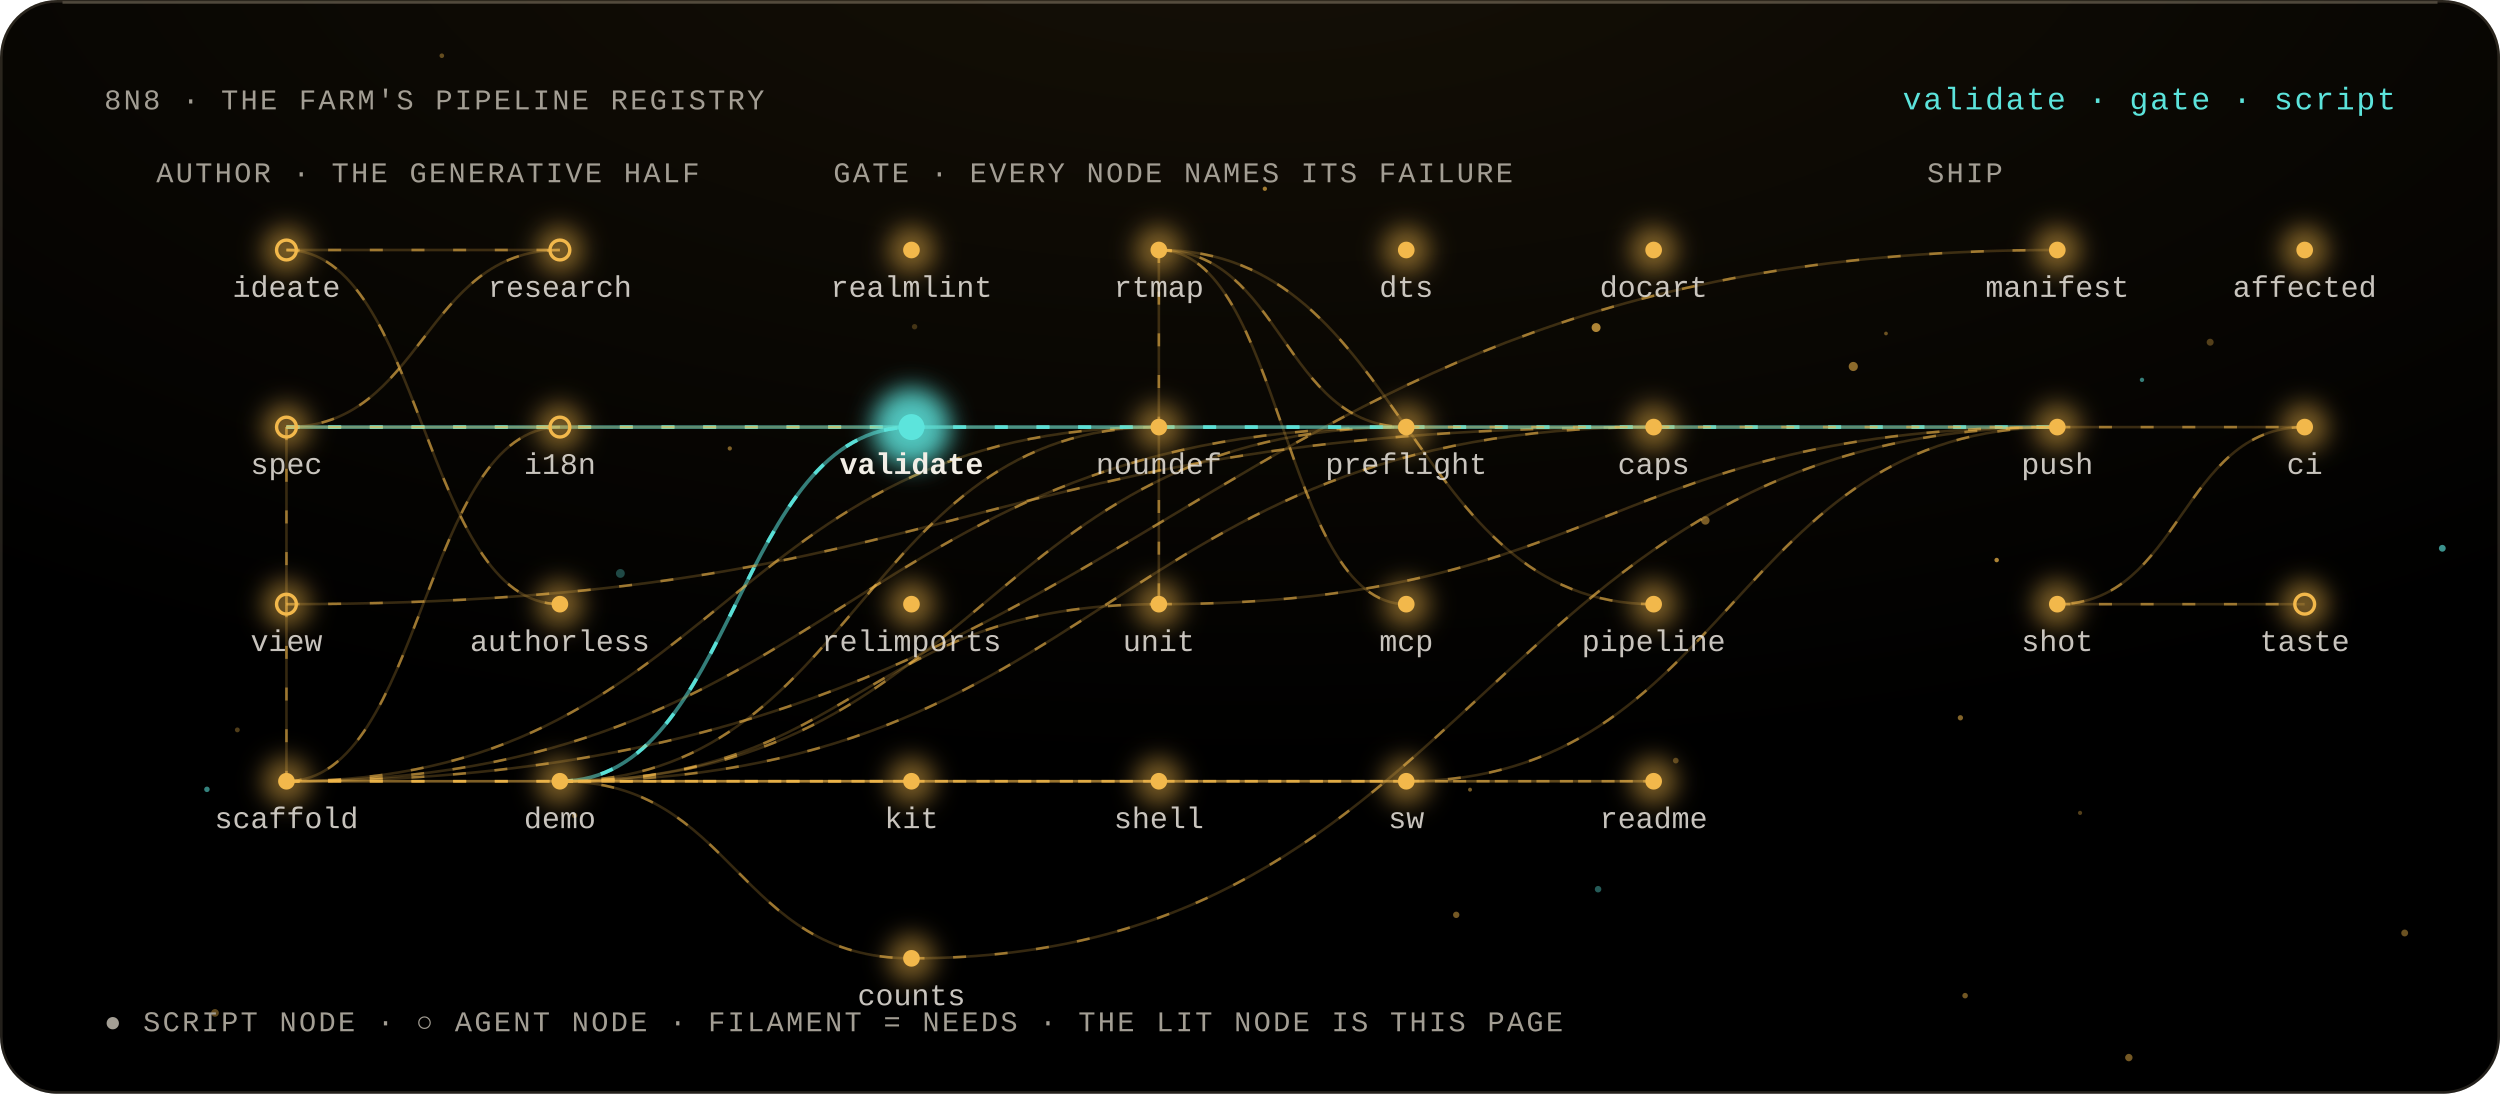
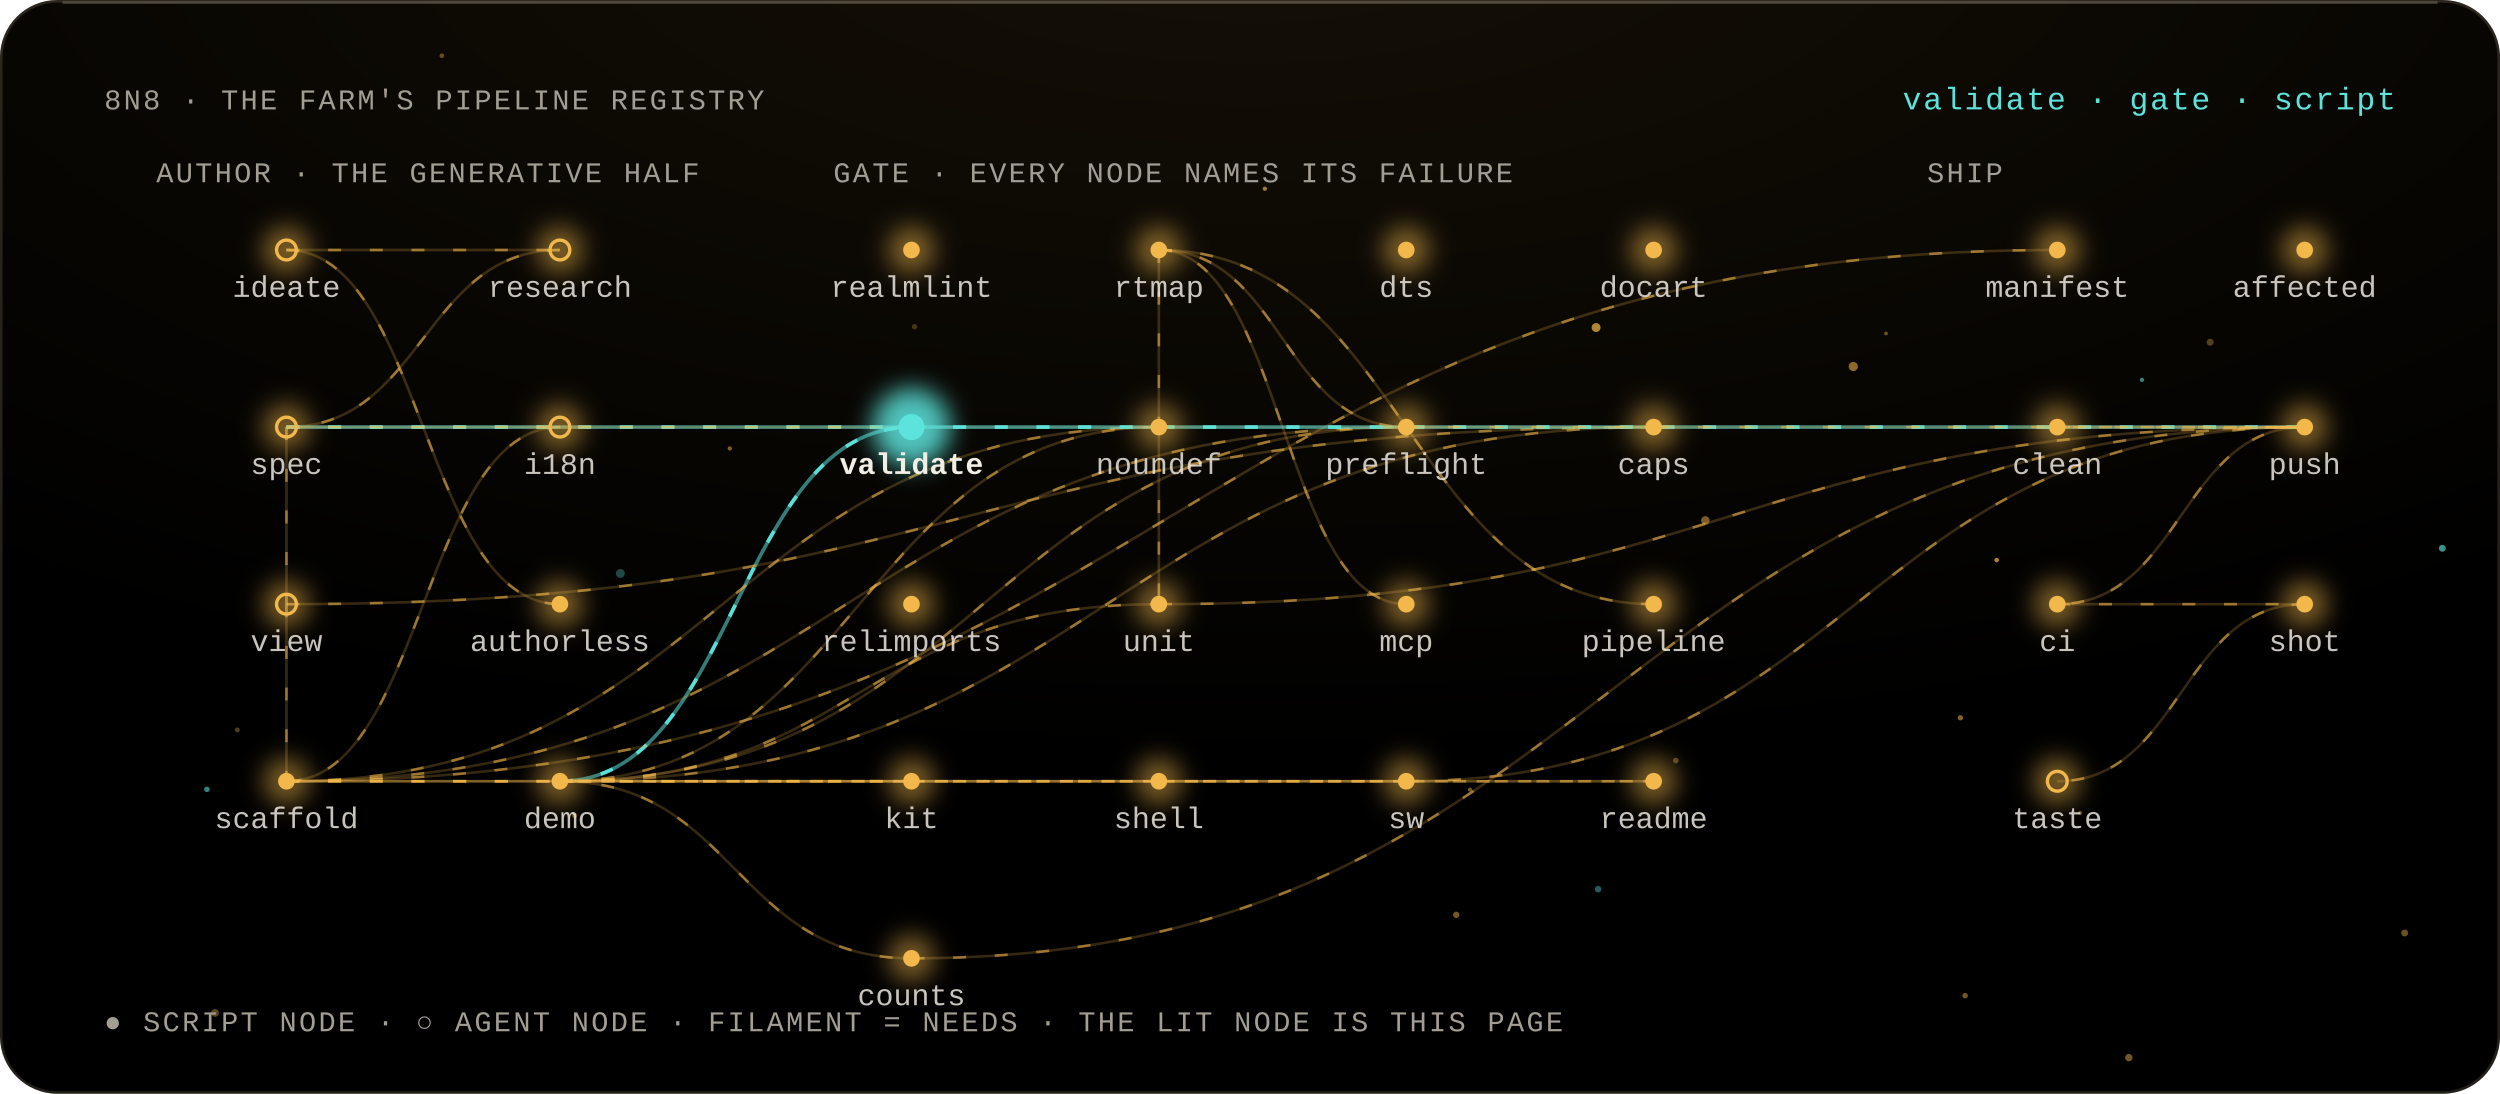
<svg xmlns="http://www.w3.org/2000/svg" viewBox="0 0 960 420" width="960" height="420" role="img" aria-labelledby="t">
  <style>
  text { font-family: 'Geist Mono', ui-monospace, 'Liberation Mono', Menlo, monospace; fill: #F2EEE6; }
  .m { fill: #A39E94; font-size: 11px; letter-spacing: .08em; }
  .l { font-size: 11.5px; }
  .h { font-size: 12px; fill: #5CE4DC; letter-spacing: .06em; }
  .flow { stroke-dasharray: 5 11; animation: flow 3s linear infinite; }
  @keyframes flow { to { stroke-dashoffset: -32; } }
  .breathe { animation: breathe 4.2s ease-in-out infinite; }
  @keyframes breathe { 50% { opacity: .38; } }
  .beat { animation: beat 2.6s ease-in-out infinite; transform-box: fill-box; transform-origin: center; }
  @keyframes beat { 50% { opacity: .55; transform: scale(1.35); } }
  .spin { transform-box: fill-box; transform-origin: center; animation: spin 48s linear infinite; }
  .spin-r { transform-box: fill-box; transform-origin: center; animation: spin 64s linear infinite reverse; }
  @keyframes spin { to { transform: rotate(360deg); } }
  @media (prefers-reduced-motion: reduce) { * { animation: none !important; } }
</style>
  <defs>
    <filter id="bloom" x="-80%" y="-80%" width="260%" height="260%">
      <feGaussianBlur stdDeviation="4.5" />
    </filter>
    <filter id="soft" x="-30%" y="-30%" width="160%" height="160%">
      <feGaussianBlur stdDeviation="1.4" />
    </filter>
    <radialGradient id="key" cx="50%" cy="-10%" r="80%">
      <stop offset="0" stop-color="#F2B84B" stop-opacity=".09" />
      <stop offset="1" stop-color="#F2B84B" stop-opacity="0" />
    </radialGradient>
    <linearGradient id="pair" x1="0" x2="1">
      <stop offset="0" stop-color="#F2B84B" />
      <stop offset="1" stop-color="#5CE4DC" />
    </linearGradient>
  </defs>
  <rect width="960" height="420" rx="22" fill="#000" />
  <rect width="960" height="420" rx="22" fill="url(#key)" />
  <rect x=".5" y=".5" width="959" height="419" rx="21.5" fill="none" stroke="rgba(255,232,196,.14)" />
  <path d="M 24 1 H 936" stroke="rgba(255,238,208,.22)" stroke-width="1" />
  <g>
    <circle cx="485.7" cy="72.48" r="0.83" fill="#F2B84B" opacity="0.65" class="breathe" style="animation-delay:-4.08s" />
    <circle cx="654.85" cy="199.85" r="1.63" fill="#F2B84B" opacity="0.49" class="breathe" style="animation-delay:-1.55s" />
    <circle cx="798.74" cy="312.15" r="0.81" fill="#F2B84B" opacity="0.34" class="breathe" style="animation-delay:-1.1s" />
    <circle cx="822.52" cy="145.87" r="0.84" fill="#5CE4DC" opacity="0.55" class="breathe" style="animation-delay:-1.54s" />
    <circle cx="351.2" cy="125.46" r="1.04" fill="#F2B84B" opacity="0.25" class="breathe" style="animation-delay:-3.85s" />
    <circle cx="754.6" cy="382.33" r="1.07" fill="#F2B84B" opacity="0.47" class="breathe" style="animation-delay:-0.04s" />
    <circle cx="752.79" cy="275.63" r="1.02" fill="#F2B84B" opacity="0.54" class="breathe" style="animation-delay:-1.91s" />
    <circle cx="711.66" cy="140.73" r="1.76" fill="#F2B84B" opacity="0.56" class="breathe" style="animation-delay:-0.87s" />
    <circle cx="937.85" cy="210.54" r="1.32" fill="#5CE4DC" opacity="0.64" class="breathe" style="animation-delay:-0.59s" />
    <circle cx="724.22" cy="128.06" r="0.72" fill="#F2B84B" opacity="0.43" class="breathe" style="animation-delay:-0.89s" />
    <circle cx="238.22" cy="220.2" r="1.7" fill="#5CE4DC" opacity="0.31" class="breathe" style="animation-delay:-1.87s" />
    <circle cx="564.49" cy="303.23" r="0.76" fill="#F2B84B" opacity="0.5" class="breathe" style="animation-delay:-1.21s" />
    <circle cx="848.7" cy="131.41" r="1.35" fill="#F2B84B" opacity="0.33" class="breathe" style="animation-delay:-3.18s" />
    <circle cx="817.47" cy="406.11" r="1.42" fill="#F2B84B" opacity="0.48" class="breathe" style="animation-delay:-2.28s" />
    <circle cx="280.24" cy="172.2" r="0.82" fill="#F2B84B" opacity="0.51" class="breathe" style="animation-delay:-2.04s" />
    <circle cx="169.66" cy="21.4" r="0.89" fill="#F2B84B" opacity="0.39" class="breathe" style="animation-delay:-0.73s" />
    <circle cx="612.9" cy="125.78" r="1.72" fill="#F2B84B" opacity="0.71" class="breathe" style="animation-delay:-2.23s" />
    <circle cx="613.66" cy="341.45" r="1.26" fill="#5CE4DC" opacity="0.4" class="breathe" style="animation-delay:-1.81s" />
    <circle cx="91.14" cy="280.28" r="0.94" fill="#F2B84B" opacity="0.33" class="breathe" style="animation-delay:-2.16s" />
    <circle cx="766.72" cy="215.06" r="0.87" fill="#F2B84B" opacity="0.71" class="breathe" style="animation-delay:-0.81s" />
    <circle cx="220.67" cy="313.13" r="1.01" fill="#F2B84B" opacity="0.39" class="breathe" style="animation-delay:-3.43s" />
    <circle cx="923.4" cy="358.27" r="1.33" fill="#F2B84B" opacity="0.44" class="breathe" style="animation-delay:-1.42s" />
    <circle cx="79.46" cy="303.11" r="1.06" fill="#5CE4DC" opacity="0.57" class="breathe" style="animation-delay:-0.93s" />
    <circle cx="643.5" cy="292.07" r="1.1" fill="#F2B84B" opacity="0.34" class="breathe" style="animation-delay:-0.04s" />
    <circle cx="559.19" cy="351.3" r="1.23" fill="#F2B84B" opacity="0.48" class="breathe" style="animation-delay:-1.8s" />
    <circle cx="82.56" cy="388.95" r="1.48" fill="#F2B84B" opacity="0.39" class="breathe" style="animation-delay:-3.04s" />
  </g>
  <text x="40" y="42" class="m" text-anchor="start">8N8 · THE FARM'S PIPELINE REGISTRY</text>
  <text x="920" y="42" class="h" text-anchor="end">validate · gate · script</text>
  <text x="60" y="70" class="m" text-anchor="start">AUTHOR · THE GENERATIVE HALF</text>
  <text x="320" y="70" class="m" text-anchor="start">GATE · EVERY NODE NAMES ITS FAILURE</text>
  <text x="740" y="70" class="m" text-anchor="start">SHIP</text>
  <path d="M 110 96 C 162.5 96, 162.5 96, 215 96" fill="none" stroke="#F2B84B" stroke-opacity="0.22" stroke-width="1" />
  <path d="M 110 96 C 162.5 96, 162.5 96, 215 96" fill="none" stroke="#F2B84B" stroke-opacity="0.55" stroke-width="1" class="flow" />
  <path d="M 215 96 C 162.5 96, 162.5 164, 110 164" fill="none" stroke="#F2B84B" stroke-opacity="0.22" stroke-width="1" />
  <path d="M 215 96 C 162.5 96, 162.5 164, 110 164" fill="none" stroke="#F2B84B" stroke-opacity="0.55" stroke-width="1" class="flow" />
  <path d="M 110 164 C 162.5 164, 162.5 164, 215 164" fill="none" stroke="#F2B84B" stroke-opacity="0.22" stroke-width="1" />
  <path d="M 110 164 C 162.5 164, 162.5 164, 215 164" fill="none" stroke="#F2B84B" stroke-opacity="0.55" stroke-width="1" class="flow" />
  <path d="M 110 164 C 110 164, 110 232, 110 232" fill="none" stroke="#F2B84B" stroke-opacity="0.22" stroke-width="1" />
  <path d="M 110 164 C 110 164, 110 232, 110 232" fill="none" stroke="#F2B84B" stroke-opacity="0.55" stroke-width="1" class="flow" />
  <path d="M 110 96 C 162.5 96, 162.5 232, 215 232" fill="none" stroke="#F2B84B" stroke-opacity="0.22" stroke-width="1" />
  <path d="M 110 96 C 162.5 96, 162.5 232, 215 232" fill="none" stroke="#F2B84B" stroke-opacity="0.55" stroke-width="1" class="flow" />
  <path d="M 110 232 C 110 232, 110 300, 110 300" fill="none" stroke="#F2B84B" stroke-opacity="0.22" stroke-width="1" />
  <path d="M 110 232 C 110 232, 110 300, 110 300" fill="none" stroke="#F2B84B" stroke-opacity="0.55" stroke-width="1" class="flow" />
  <path d="M 215 164 C 162.5 164, 162.5 300, 110 300" fill="none" stroke="#F2B84B" stroke-opacity="0.22" stroke-width="1" />
  <path d="M 215 164 C 162.5 164, 162.5 300, 110 300" fill="none" stroke="#F2B84B" stroke-opacity="0.55" stroke-width="1" class="flow" />
  <path d="M 110 164 C 230 164, 230 164, 350 164" fill="none" stroke="#5CE4DC" stroke-opacity="0.55" stroke-width="1.4" />
  <path d="M 110 164 C 230 164, 230 164, 350 164" fill="none" stroke="#5CE4DC" stroke-opacity="0.95" stroke-width="1.4" class="flow" />
  <path d="M 215 300 C 282.5 300, 282.5 164, 350 164" fill="none" stroke="#5CE4DC" stroke-opacity="0.55" stroke-width="1.4" />
  <path d="M 215 300 C 282.5 300, 282.5 164, 350 164" fill="none" stroke="#5CE4DC" stroke-opacity="0.95" stroke-width="1.4" class="flow" />
  <path d="M 110 300 C 277.5 300, 277.5 164, 445 164" fill="none" stroke="#F2B84B" stroke-opacity="0.22" stroke-width="1" />
  <path d="M 110 300 C 277.5 300, 277.5 164, 445 164" fill="none" stroke="#F2B84B" stroke-opacity="0.55" stroke-width="1" class="flow" />
  <path d="M 215 300 C 330 300, 330 164, 445 164" fill="none" stroke="#F2B84B" stroke-opacity="0.22" stroke-width="1" />
  <path d="M 215 300 C 330 300, 330 164, 445 164" fill="none" stroke="#F2B84B" stroke-opacity="0.55" stroke-width="1" class="flow" />
  <path d="M 110 300 C 325 300, 325 164, 540 164" fill="none" stroke="#F2B84B" stroke-opacity="0.22" stroke-width="1" />
  <path d="M 110 300 C 325 300, 325 164, 540 164" fill="none" stroke="#F2B84B" stroke-opacity="0.55" stroke-width="1" class="flow" />
  <path d="M 215 300 C 377.5 300, 377.5 164, 540 164" fill="none" stroke="#F2B84B" stroke-opacity="0.22" stroke-width="1" />
  <path d="M 215 300 C 377.5 300, 377.5 164, 540 164" fill="none" stroke="#F2B84B" stroke-opacity="0.55" stroke-width="1" class="flow" />
  <path d="M 445 96 C 492.5 96, 492.5 164, 540 164" fill="none" stroke="#F2B84B" stroke-opacity="0.22" stroke-width="1" />
  <path d="M 445 96 C 492.5 96, 492.5 164, 540 164" fill="none" stroke="#F2B84B" stroke-opacity="0.55" stroke-width="1" class="flow" />
  <path d="M 110 164 C 372.5 164, 372.5 164, 635 164" fill="none" stroke="#F2B84B" stroke-opacity="0.22" stroke-width="1" />
  <path d="M 110 164 C 372.5 164, 372.5 164, 635 164" fill="none" stroke="#F2B84B" stroke-opacity="0.55" stroke-width="1" class="flow" />
  <path d="M 110 232 C 372.5 232, 372.5 164, 635 164" fill="none" stroke="#F2B84B" stroke-opacity="0.22" stroke-width="1" />
  <path d="M 110 232 C 372.5 232, 372.5 164, 635 164" fill="none" stroke="#F2B84B" stroke-opacity="0.55" stroke-width="1" class="flow" />
  <path d="M 215 300 C 425 300, 425 164, 635 164" fill="none" stroke="#F2B84B" stroke-opacity="0.22" stroke-width="1" />
  <path d="M 215 300 C 425 300, 425 164, 635 164" fill="none" stroke="#F2B84B" stroke-opacity="0.55" stroke-width="1" class="flow" />
  <path d="M 215 300 C 330 300, 330 232, 445 232" fill="none" stroke="#F2B84B" stroke-opacity="0.22" stroke-width="1" />
  <path d="M 215 300 C 330 300, 330 232, 445 232" fill="none" stroke="#F2B84B" stroke-opacity="0.55" stroke-width="1" class="flow" />
  <path d="M 445 96 C 445 96, 445 232, 445 232" fill="none" stroke="#F2B84B" stroke-opacity="0.22" stroke-width="1" />
  <path d="M 445 96 C 445 96, 445 232, 445 232" fill="none" stroke="#F2B84B" stroke-opacity="0.55" stroke-width="1" class="flow" />
  <path d="M 445 96 C 492.5 96, 492.5 232, 540 232" fill="none" stroke="#F2B84B" stroke-opacity="0.22" stroke-width="1" />
  <path d="M 445 96 C 492.5 96, 492.5 232, 540 232" fill="none" stroke="#F2B84B" stroke-opacity="0.55" stroke-width="1" class="flow" />
  <path d="M 445 96 C 540 96, 540 232, 635 232" fill="none" stroke="#F2B84B" stroke-opacity="0.22" stroke-width="1" />
  <path d="M 445 96 C 540 96, 540 232, 635 232" fill="none" stroke="#F2B84B" stroke-opacity="0.55" stroke-width="1" class="flow" />
  <path d="M 110 300 C 230 300, 230 300, 350 300" fill="none" stroke="#F2B84B" stroke-opacity="0.22" stroke-width="1" />
  <path d="M 110 300 C 230 300, 230 300, 350 300" fill="none" stroke="#F2B84B" stroke-opacity="0.55" stroke-width="1" class="flow" />
  <path d="M 110 300 C 325 300, 325 300, 540 300" fill="none" stroke="#F2B84B" stroke-opacity="0.22" stroke-width="1" />
  <path d="M 110 300 C 325 300, 325 300, 540 300" fill="none" stroke="#F2B84B" stroke-opacity="0.55" stroke-width="1" class="flow" />
  <path d="M 215 300 C 377.5 300, 377.5 300, 540 300" fill="none" stroke="#F2B84B" stroke-opacity="0.22" stroke-width="1" />
  <path d="M 215 300 C 377.5 300, 377.5 300, 540 300" fill="none" stroke="#F2B84B" stroke-opacity="0.55" stroke-width="1" class="flow" />
  <path d="M 110 300 C 372.5 300, 372.5 300, 635 300" fill="none" stroke="#F2B84B" stroke-opacity="0.22" stroke-width="1" />
  <path d="M 110 300 C 372.5 300, 372.5 300, 635 300" fill="none" stroke="#F2B84B" stroke-opacity="0.55" stroke-width="1" class="flow" />
  <path d="M 215 300 C 425 300, 425 300, 635 300" fill="none" stroke="#F2B84B" stroke-opacity="0.22" stroke-width="1" />
  <path d="M 215 300 C 425 300, 425 300, 635 300" fill="none" stroke="#F2B84B" stroke-opacity="0.55" stroke-width="1" class="flow" />
  <path d="M 215 300 C 282.5 300, 282.5 368, 350 368" fill="none" stroke="#F2B84B" stroke-opacity="0.22" stroke-width="1" />
  <path d="M 215 300 C 282.5 300, 282.5 368, 350 368" fill="none" stroke="#F2B84B" stroke-opacity="0.55" stroke-width="1" class="flow" />
  <path d="M 110 300 C 450 300, 450 96, 790 96" fill="none" stroke="#F2B84B" stroke-opacity="0.22" stroke-width="1" />
  <path d="M 110 300 C 450 300, 450 96, 790 96" fill="none" stroke="#F2B84B" stroke-opacity="0.55" stroke-width="1" class="flow" />
-   <path d="M 350 164 C 570 164, 570 164, 790 164" fill="none" stroke="#5CE4DC" stroke-opacity="0.55" stroke-width="1.4" />
-   <path d="M 350 164 C 570 164, 570 164, 790 164" fill="none" stroke="#5CE4DC" stroke-opacity="0.95" stroke-width="1.4" class="flow" />
-   <path d="M 540 164 C 665 164, 665 164, 790 164" fill="none" stroke="#F2B84B" stroke-opacity="0.22" stroke-width="1" />
-   <path d="M 540 164 C 665 164, 665 164, 790 164" fill="none" stroke="#F2B84B" stroke-opacity="0.55" stroke-width="1" class="flow" />
-   <path d="M 445 232 C 617.5 232, 617.5 164, 790 164" fill="none" stroke="#F2B84B" stroke-opacity="0.22" stroke-width="1" />
-   <path d="M 445 232 C 617.5 232, 617.5 164, 790 164" fill="none" stroke="#F2B84B" stroke-opacity="0.55" stroke-width="1" class="flow" />
-   <path d="M 540 300 C 665 300, 665 164, 790 164" fill="none" stroke="#F2B84B" stroke-opacity="0.22" stroke-width="1" />
-   <path d="M 540 300 C 665 300, 665 164, 790 164" fill="none" stroke="#F2B84B" stroke-opacity="0.55" stroke-width="1" class="flow" />
-   <path d="M 350 368 C 570 368, 570 164, 790 164" fill="none" stroke="#F2B84B" stroke-opacity="0.22" stroke-width="1" />
-   <path d="M 350 368 C 570 368, 570 164, 790 164" fill="none" stroke="#F2B84B" stroke-opacity="0.55" stroke-width="1" class="flow" />
+   <path d="M 350 164 C 617.5 164, 617.5 164, 885 164" fill="none" stroke="#5CE4DC" stroke-opacity="0.55" stroke-width="1.4" />
+   <path d="M 350 164 C 617.5 164, 617.5 164, 885 164" fill="none" stroke="#5CE4DC" stroke-opacity="0.95" stroke-width="1.4" class="flow" />
+   <path d="M 540 164 C 712.5 164, 712.5 164, 885 164" fill="none" stroke="#F2B84B" stroke-opacity="0.22" stroke-width="1" />
+   <path d="M 540 164 C 712.5 164, 712.5 164, 885 164" fill="none" stroke="#F2B84B" stroke-opacity="0.55" stroke-width="1" class="flow" />
+   <path d="M 445 232 C 665 232, 665 164, 885 164" fill="none" stroke="#F2B84B" stroke-opacity="0.22" stroke-width="1" />
+   <path d="M 445 232 C 665 232, 665 164, 885 164" fill="none" stroke="#F2B84B" stroke-opacity="0.55" stroke-width="1" class="flow" />
+   <path d="M 540 300 C 712.5 300, 712.5 164, 885 164" fill="none" stroke="#F2B84B" stroke-opacity="0.22" stroke-width="1" />
+   <path d="M 540 300 C 712.5 300, 712.5 164, 885 164" fill="none" stroke="#F2B84B" stroke-opacity="0.55" stroke-width="1" class="flow" />
+   <path d="M 350 368 C 617.5 368, 617.5 164, 885 164" fill="none" stroke="#F2B84B" stroke-opacity="0.22" stroke-width="1" />
+   <path d="M 350 368 C 617.5 368, 617.5 164, 885 164" fill="none" stroke="#F2B84B" stroke-opacity="0.55" stroke-width="1" class="flow" />
  <path d="M 790 164 C 837.5 164, 837.5 164, 885 164" fill="none" stroke="#F2B84B" stroke-opacity="0.22" stroke-width="1" />
  <path d="M 790 164 C 837.5 164, 837.5 164, 885 164" fill="none" stroke="#F2B84B" stroke-opacity="0.55" stroke-width="1" class="flow" />
  <path d="M 885 164 C 837.5 164, 837.5 232, 790 232" fill="none" stroke="#F2B84B" stroke-opacity="0.22" stroke-width="1" />
  <path d="M 885 164 C 837.5 164, 837.5 232, 790 232" fill="none" stroke="#F2B84B" stroke-opacity="0.55" stroke-width="1" class="flow" />
  <path d="M 790 232 C 837.5 232, 837.5 232, 885 232" fill="none" stroke="#F2B84B" stroke-opacity="0.22" stroke-width="1" />
  <path d="M 790 232 C 837.5 232, 837.5 232, 885 232" fill="none" stroke="#F2B84B" stroke-opacity="0.55" stroke-width="1" class="flow" />
+   <path d="M 885 232 C 837.5 232, 837.5 300, 790 300" fill="none" stroke="#F2B84B" stroke-opacity="0.22" stroke-width="1" />
+   <path d="M 885 232 C 837.5 232, 837.5 300, 790 300" fill="none" stroke="#F2B84B" stroke-opacity="0.55" stroke-width="1" class="flow" />
  <g>
    <circle cx="110" cy="96" r="9" fill="#F2B84B" opacity="0.5" filter="url(#bloom)" class="breathe" style="animation-delay:-0.74s" />
    <circle cx="110" cy="96" r="3.8" fill="none" stroke="#F2B84B" stroke-width="1.3" />
  </g>
  <text x="110" y="114" class="l" text-anchor="middle" fill="#F2EEE6" fill-opacity=".82">ideate</text>
  <g>
    <circle cx="215" cy="96" r="9" fill="#F2B84B" opacity="0.5" filter="url(#bloom)" class="breathe" style="animation-delay:-0.48s" />
    <circle cx="215" cy="96" r="3.8" fill="none" stroke="#F2B84B" stroke-width="1.3" />
  </g>
  <text x="215" y="114" class="l" text-anchor="middle" fill="#F2EEE6" fill-opacity=".82">research</text>
  <g>
    <circle cx="110" cy="164" r="9" fill="#F2B84B" opacity="0.5" filter="url(#bloom)" class="breathe" style="animation-delay:-2.02s" />
    <circle cx="110" cy="164" r="3.8" fill="none" stroke="#F2B84B" stroke-width="1.3" />
  </g>
  <text x="110" y="182" class="l" text-anchor="middle" fill="#F2EEE6" fill-opacity=".82">spec</text>
  <g>
    <circle cx="215" cy="164" r="9" fill="#F2B84B" opacity="0.5" filter="url(#bloom)" class="breathe" style="animation-delay:-0.69s" />
    <circle cx="215" cy="164" r="3.8" fill="none" stroke="#F2B84B" stroke-width="1.3" />
  </g>
  <text x="215" y="182" class="l" text-anchor="middle" fill="#F2EEE6" fill-opacity=".82">i18n</text>
  <g>
    <circle cx="110" cy="232" r="9" fill="#F2B84B" opacity="0.5" filter="url(#bloom)" class="breathe" style="animation-delay:-3.17s" />
    <circle cx="110" cy="232" r="3.8" fill="none" stroke="#F2B84B" stroke-width="1.3" />
  </g>
  <text x="110" y="250" class="l" text-anchor="middle" fill="#F2EEE6" fill-opacity=".82">view</text>
  <g>
    <circle cx="215" cy="232" r="9" fill="#F2B84B" opacity="0.5" filter="url(#bloom)" class="breathe" style="animation-delay:-3.88s" />
    <circle cx="215" cy="232" r="3.2" fill="#F2B84B" />
  </g>
  <text x="215" y="250" class="l" text-anchor="middle" fill="#F2EEE6" fill-opacity=".82">authorless</text>
  <g>
    <circle cx="110" cy="300" r="9" fill="#F2B84B" opacity="0.5" filter="url(#bloom)" class="breathe" style="animation-delay:-2.66s" />
    <circle cx="110" cy="300" r="3.2" fill="#F2B84B" />
  </g>
  <text x="110" y="318" class="l" text-anchor="middle" fill="#F2EEE6" fill-opacity=".82">scaffold</text>
  <g>
    <circle cx="215" cy="300" r="9" fill="#F2B84B" opacity="0.5" filter="url(#bloom)" class="breathe" style="animation-delay:-3.38s" />
    <circle cx="215" cy="300" r="3.2" fill="#F2B84B" />
  </g>
  <text x="215" y="318" class="l" text-anchor="middle" fill="#F2EEE6" fill-opacity=".82">demo</text>
  <g>
    <circle cx="350" cy="96" r="9" fill="#F2B84B" opacity="0.5" filter="url(#bloom)" class="breathe" style="animation-delay:-2.73s" />
    <circle cx="350" cy="96" r="3.2" fill="#F2B84B" />
  </g>
  <text x="350" y="114" class="l" text-anchor="middle" fill="#F2EEE6" fill-opacity=".82">realmlint</text>
  <g>
    <circle cx="445" cy="96" r="9" fill="#F2B84B" opacity="0.5" filter="url(#bloom)" class="breathe" style="animation-delay:-1.9s" />
    <circle cx="445" cy="96" r="3.2" fill="#F2B84B" />
  </g>
  <text x="445" y="114" class="l" text-anchor="middle" fill="#F2EEE6" fill-opacity=".82">rtmap</text>
  <g>
    <circle cx="540" cy="96" r="9" fill="#F2B84B" opacity="0.5" filter="url(#bloom)" class="breathe" style="animation-delay:-1.95s" />
    <circle cx="540" cy="96" r="3.2" fill="#F2B84B" />
  </g>
  <text x="540" y="114" class="l" text-anchor="middle" fill="#F2EEE6" fill-opacity=".82">dts</text>
  <g>
    <circle cx="635" cy="96" r="9" fill="#F2B84B" opacity="0.5" filter="url(#bloom)" class="breathe" style="animation-delay:-1.48s" />
    <circle cx="635" cy="96" r="3.2" fill="#F2B84B" />
  </g>
  <text x="635" y="114" class="l" text-anchor="middle" fill="#F2EEE6" fill-opacity=".82">docart</text>
  <g>
    <circle cx="350" cy="164" r="15" fill="#5CE4DC" opacity="0.85" filter="url(#bloom)" class="beat" style="animation-delay:-3.06s" />
    <circle cx="350" cy="164" r="5" fill="#5CE4DC" />
  </g>
  <text x="350" y="182" class="l" text-anchor="middle" fill="#5CE4DC" font-weight="700">validate</text>
  <g>
    <circle cx="445" cy="164" r="9" fill="#F2B84B" opacity="0.5" filter="url(#bloom)" class="breathe" style="animation-delay:-0.42s" />
    <circle cx="445" cy="164" r="3.2" fill="#F2B84B" />
  </g>
  <text x="445" y="182" class="l" text-anchor="middle" fill="#F2EEE6" fill-opacity=".82">noundef</text>
  <g>
    <circle cx="540" cy="164" r="9" fill="#F2B84B" opacity="0.5" filter="url(#bloom)" class="breathe" style="animation-delay:-3.33s" />
    <circle cx="540" cy="164" r="3.2" fill="#F2B84B" />
  </g>
  <text x="540" y="182" class="l" text-anchor="middle" fill="#F2EEE6" fill-opacity=".82">preflight</text>
  <g>
    <circle cx="635" cy="164" r="9" fill="#F2B84B" opacity="0.5" filter="url(#bloom)" class="breathe" style="animation-delay:-2.97s" />
    <circle cx="635" cy="164" r="3.2" fill="#F2B84B" />
  </g>
  <text x="635" y="182" class="l" text-anchor="middle" fill="#F2EEE6" fill-opacity=".82">caps</text>
  <g>
    <circle cx="350" cy="232" r="9" fill="#F2B84B" opacity="0.5" filter="url(#bloom)" class="breathe" style="animation-delay:-0.71s" />
    <circle cx="350" cy="232" r="3.2" fill="#F2B84B" />
  </g>
  <text x="350" y="250" class="l" text-anchor="middle" fill="#F2EEE6" fill-opacity=".82">relimports</text>
  <g>
    <circle cx="445" cy="232" r="9" fill="#F2B84B" opacity="0.5" filter="url(#bloom)" class="breathe" style="animation-delay:-1.05s" />
    <circle cx="445" cy="232" r="3.2" fill="#F2B84B" />
  </g>
  <text x="445" y="250" class="l" text-anchor="middle" fill="#F2EEE6" fill-opacity=".82">unit</text>
  <g>
    <circle cx="540" cy="232" r="9" fill="#F2B84B" opacity="0.5" filter="url(#bloom)" class="breathe" style="animation-delay:-0.29s" />
    <circle cx="540" cy="232" r="3.2" fill="#F2B84B" />
  </g>
  <text x="540" y="250" class="l" text-anchor="middle" fill="#F2EEE6" fill-opacity=".82">mcp</text>
  <g>
    <circle cx="635" cy="232" r="9" fill="#F2B84B" opacity="0.5" filter="url(#bloom)" class="breathe" style="animation-delay:-0.53s" />
    <circle cx="635" cy="232" r="3.2" fill="#F2B84B" />
  </g>
  <text x="635" y="250" class="l" text-anchor="middle" fill="#F2EEE6" fill-opacity=".82">pipeline</text>
  <g>
    <circle cx="350" cy="300" r="9" fill="#F2B84B" opacity="0.5" filter="url(#bloom)" class="breathe" style="animation-delay:-3.43s" />
    <circle cx="350" cy="300" r="3.2" fill="#F2B84B" />
  </g>
  <text x="350" y="318" class="l" text-anchor="middle" fill="#F2EEE6" fill-opacity=".82">kit</text>
  <g>
    <circle cx="445" cy="300" r="9" fill="#F2B84B" opacity="0.5" filter="url(#bloom)" class="breathe" style="animation-delay:-1.39s" />
    <circle cx="445" cy="300" r="3.2" fill="#F2B84B" />
  </g>
  <text x="445" y="318" class="l" text-anchor="middle" fill="#F2EEE6" fill-opacity=".82">shell</text>
  <g>
    <circle cx="540" cy="300" r="9" fill="#F2B84B" opacity="0.5" filter="url(#bloom)" class="breathe" style="animation-delay:-2.37s" />
    <circle cx="540" cy="300" r="3.2" fill="#F2B84B" />
  </g>
  <text x="540" y="318" class="l" text-anchor="middle" fill="#F2EEE6" fill-opacity=".82">sw</text>
  <g>
    <circle cx="635" cy="300" r="9" fill="#F2B84B" opacity="0.5" filter="url(#bloom)" class="breathe" style="animation-delay:-1.46s" />
    <circle cx="635" cy="300" r="3.2" fill="#F2B84B" />
  </g>
  <text x="635" y="318" class="l" text-anchor="middle" fill="#F2EEE6" fill-opacity=".82">readme</text>
  <g>
    <circle cx="350" cy="368" r="9" fill="#F2B84B" opacity="0.5" filter="url(#bloom)" class="breathe" style="animation-delay:-2.64s" />
    <circle cx="350" cy="368" r="3.2" fill="#F2B84B" />
  </g>
  <text x="350" y="386" class="l" text-anchor="middle" fill="#F2EEE6" fill-opacity=".82">counts</text>
  <g>
    <circle cx="790" cy="96" r="9" fill="#F2B84B" opacity="0.5" filter="url(#bloom)" class="breathe" style="animation-delay:-1.23s" />
    <circle cx="790" cy="96" r="3.2" fill="#F2B84B" />
  </g>
  <text x="790" y="114" class="l" text-anchor="middle" fill="#F2EEE6" fill-opacity=".82">manifest</text>
  <g>
    <circle cx="885" cy="96" r="9" fill="#F2B84B" opacity="0.5" filter="url(#bloom)" class="breathe" style="animation-delay:-1.46s" />
    <circle cx="885" cy="96" r="3.2" fill="#F2B84B" />
  </g>
  <text x="885" y="114" class="l" text-anchor="middle" fill="#F2EEE6" fill-opacity=".82">affected</text>
  <g>
    <circle cx="790" cy="164" r="9" fill="#F2B84B" opacity="0.5" filter="url(#bloom)" class="breathe" style="animation-delay:-1.19s" />
    <circle cx="790" cy="164" r="3.2" fill="#F2B84B" />
  </g>
-   <text x="790" y="182" class="l" text-anchor="middle" fill="#F2EEE6" fill-opacity=".82">push</text>
+   <text x="790" y="182" class="l" text-anchor="middle" fill="#F2EEE6" fill-opacity=".82">clean</text>
  <g>
    <circle cx="885" cy="164" r="9" fill="#F2B84B" opacity="0.5" filter="url(#bloom)" class="breathe" style="animation-delay:-0.03s" />
    <circle cx="885" cy="164" r="3.2" fill="#F2B84B" />
  </g>
-   <text x="885" y="182" class="l" text-anchor="middle" fill="#F2EEE6" fill-opacity=".82">ci</text>
+   <text x="885" y="182" class="l" text-anchor="middle" fill="#F2EEE6" fill-opacity=".82">push</text>
  <g>
    <circle cx="790" cy="232" r="9" fill="#F2B84B" opacity="0.5" filter="url(#bloom)" class="breathe" style="animation-delay:-3.66s" />
    <circle cx="790" cy="232" r="3.2" fill="#F2B84B" />
  </g>
-   <text x="790" y="250" class="l" text-anchor="middle" fill="#F2EEE6" fill-opacity=".82">shot</text>
+   <text x="790" y="250" class="l" text-anchor="middle" fill="#F2EEE6" fill-opacity=".82">ci</text>
  <g>
    <circle cx="885" cy="232" r="9" fill="#F2B84B" opacity="0.5" filter="url(#bloom)" class="breathe" style="animation-delay:-1.94s" />
-     <circle cx="885" cy="232" r="3.8" fill="none" stroke="#F2B84B" stroke-width="1.3" />
-   </g>
-   <text x="885" y="250" class="l" text-anchor="middle" fill="#F2EEE6" fill-opacity=".82">taste</text>
+     <circle cx="885" cy="232" r="3.2" fill="#F2B84B" />
+   </g>
+   <text x="885" y="250" class="l" text-anchor="middle" fill="#F2EEE6" fill-opacity=".82">shot</text>
+   <g>
+     <circle cx="790" cy="300" r="9" fill="#F2B84B" opacity="0.5" filter="url(#bloom)" class="breathe" style="animation-delay:-1.34s" />
+     <circle cx="790" cy="300" r="3.8" fill="none" stroke="#F2B84B" stroke-width="1.3" />
+   </g>
+   <text x="790" y="318" class="l" text-anchor="middle" fill="#F2EEE6" fill-opacity=".82">taste</text>
  <text x="40" y="396" class="m" text-anchor="start">● SCRIPT NODE  ·  ○ AGENT NODE  ·  FILAMENT = NEEDS  ·  THE LIT NODE IS THIS PAGE</text>
</svg>
